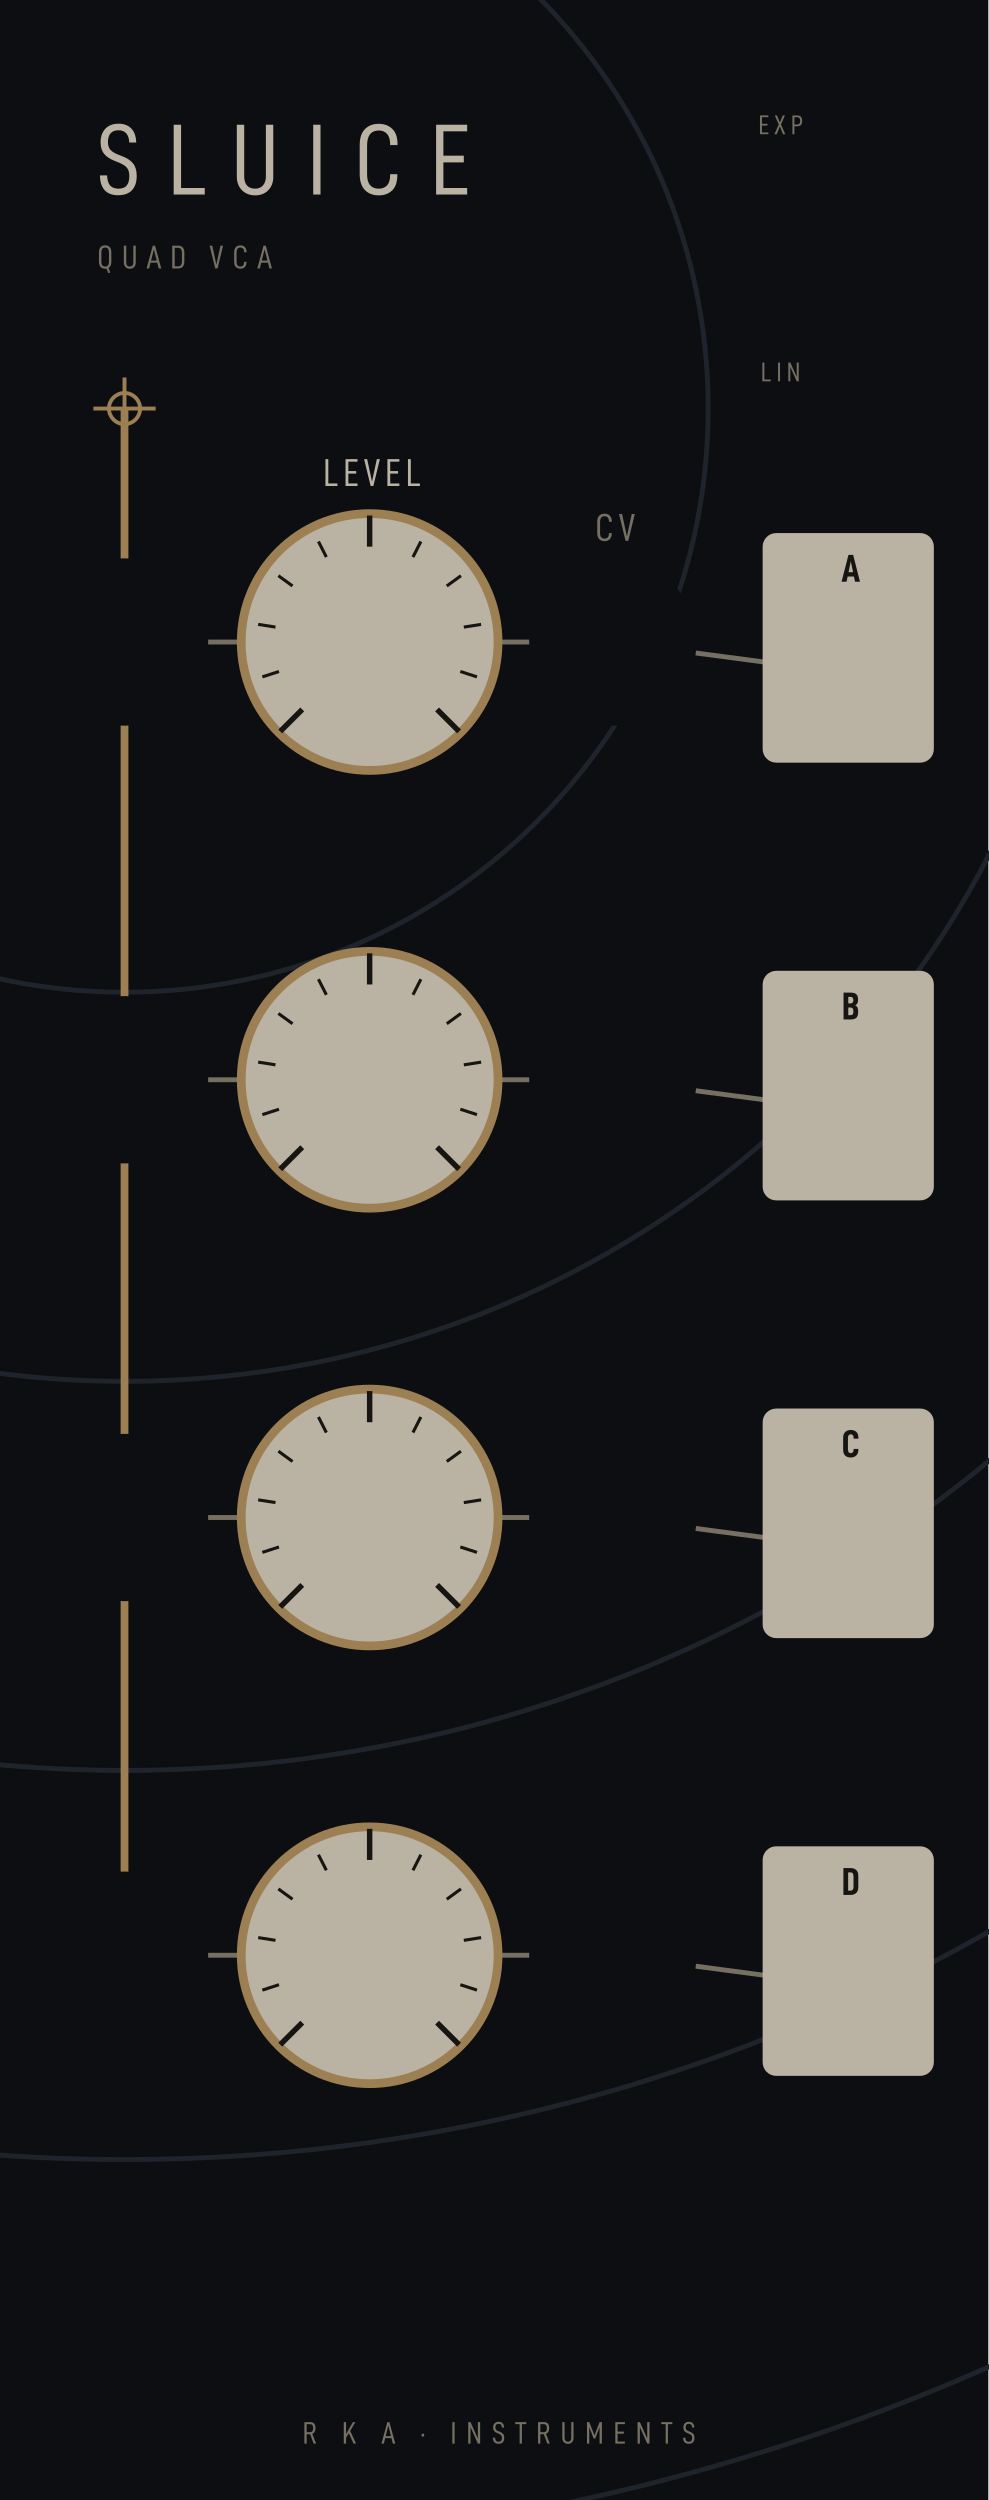
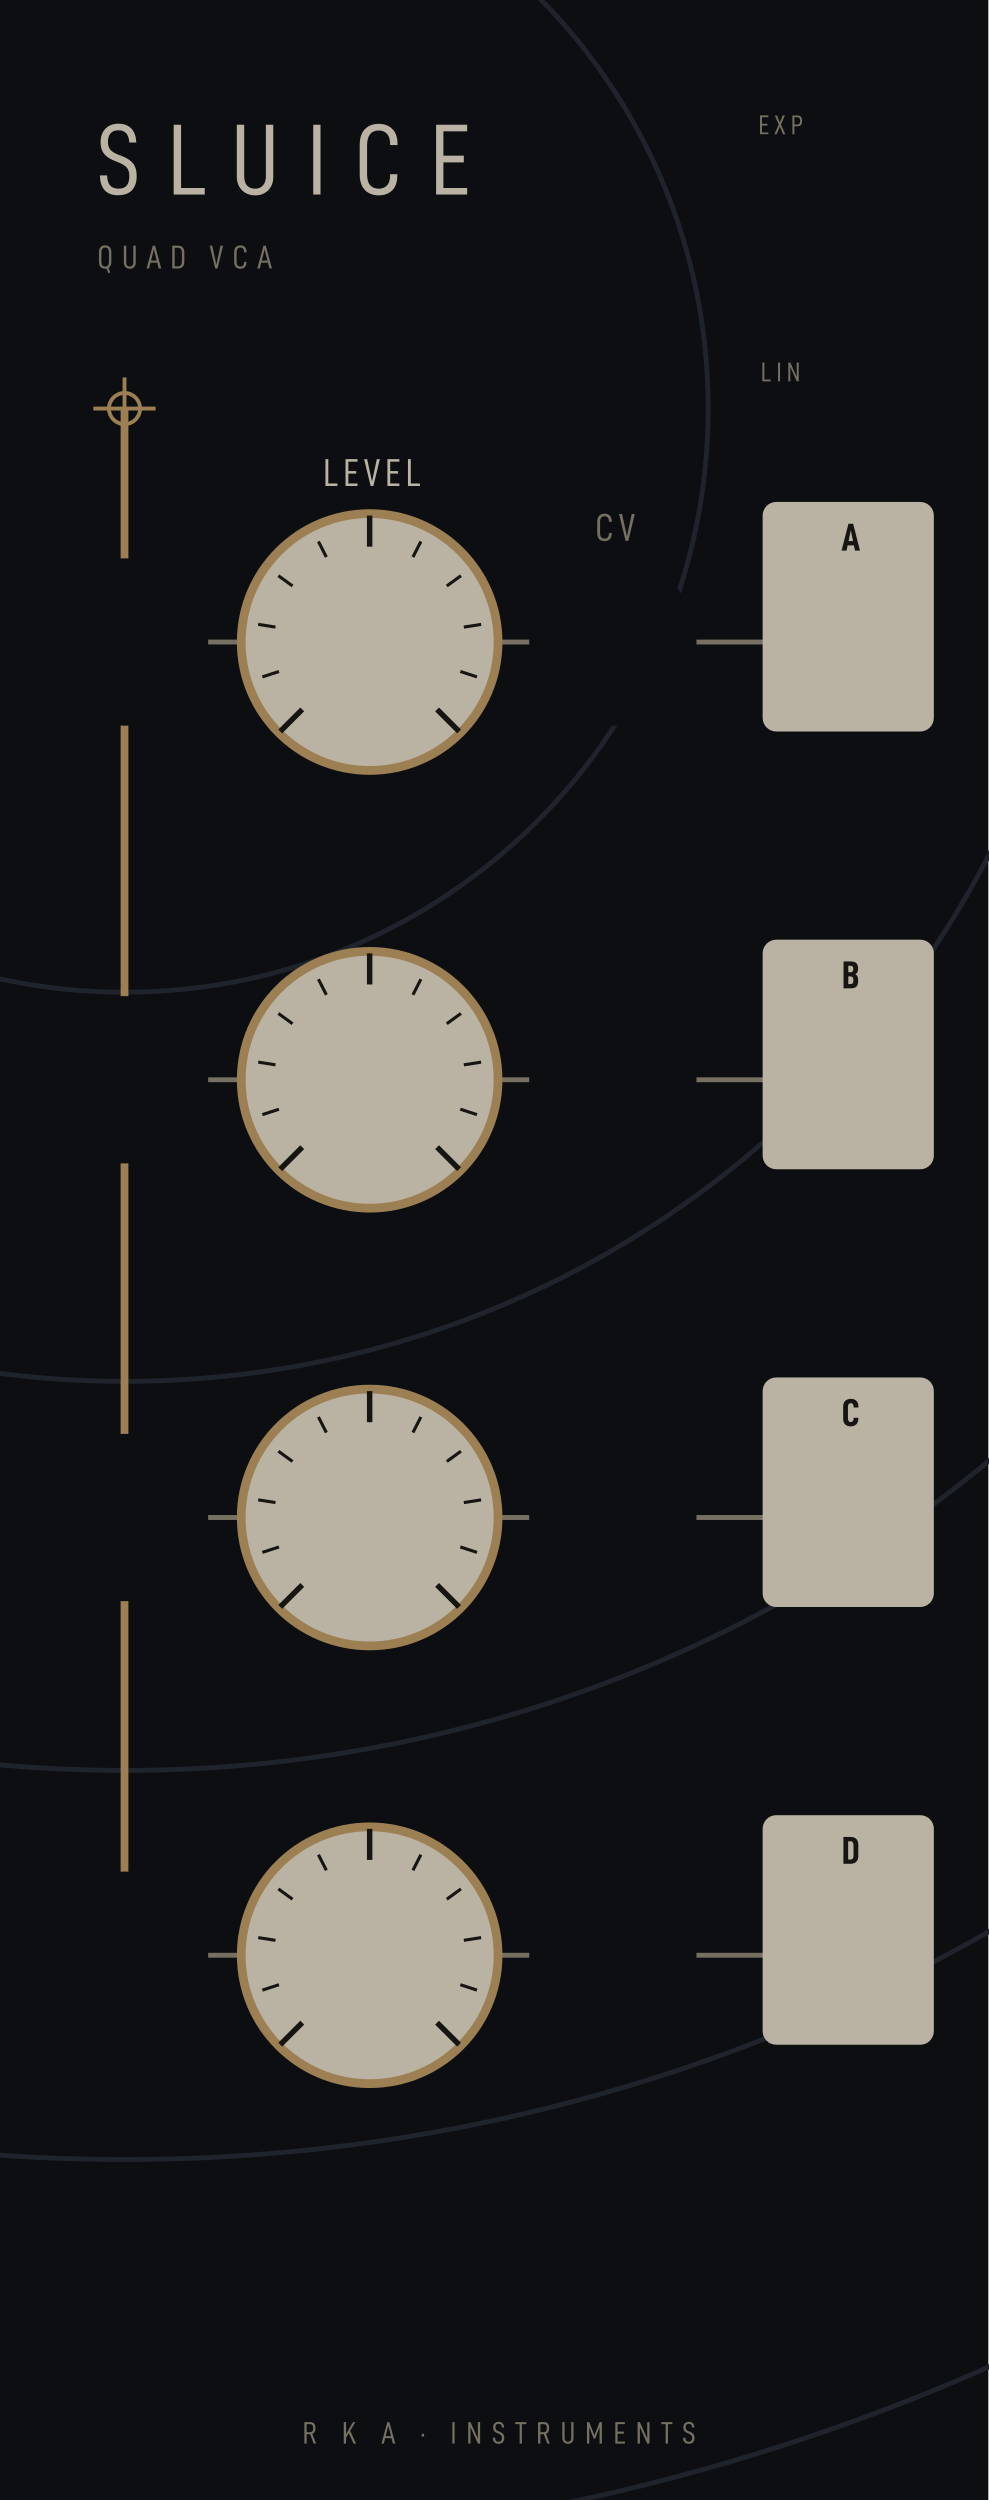
<svg xmlns="http://www.w3.org/2000/svg" width="50.80mm" height="128.5mm" viewBox="0 0 50.80 128.5" version="1.1" id="svg43">
  <defs id="defs43" />
  <rect width="50.80" height="128.5" fill="#0d0e12" id="rect1" />
  <circle cx="6.4" cy="21" r="30" fill="none" stroke="#1e232c" stroke-width="0.25" id="circle1" />
  <circle cx="6.4" cy="21" r="50" fill="none" stroke="#1e232c" stroke-width="0.25" id="circle2" />
  <circle cx="6.4" cy="21" r="70" fill="none" stroke="#1e232c" stroke-width="0.25" id="circle3" />
  <circle cx="6.4" cy="21" r="90" fill="none" stroke="#1e232c" stroke-width="0.25" id="circle4" />
  <circle cx="6.4" cy="21" r="110" fill="none" stroke="#1e232c" stroke-width="0.25" id="circle5" />
  <path d="M4.8 21L8 21 M6.4 19.4L6.4 22.6" fill="none" stroke="#9c7f52" stroke-width="0.2" id="path5" />
  <circle cx="6.4" cy="21" r="0.8" fill="none" stroke="#9c7f52" stroke-width="0.2" id="circle6" />
-   <path d="M10.4 33L19 33L31.5 33L39.635 34.076" fill="none" stroke="#757062" stroke-width="0.25" stroke-linejoin="round" id="path6" />
-   <path d="M10.4 55.5L19 55.5L31.5 55.5L39.635 56.576" fill="none" stroke="#757062" stroke-width="0.25" stroke-linejoin="round" id="path7" />
-   <path d="M10.4 78L19 78L31.5 78L39.635 79.076" fill="none" stroke="#757062" stroke-width="0.25" stroke-linejoin="round" id="path8" />
-   <path d="M10.4 100.5L19 100.5L31.5 100.5L39.635 101.576" fill="none" stroke="#757062" stroke-width="0.25" stroke-linejoin="round" id="path9" />
+   <path d="M10.4 33L19 33L31.5 33L39.6 33" fill="none" stroke="#757062" stroke-width="0.25" stroke-linejoin="round" id="path6" />
+   <path d="M10.4 55.5L19 55.5L31.5 55.5L39.6 55.5" fill="none" stroke="#757062" stroke-width="0.25" stroke-linejoin="round" id="path7" />
+   <path d="M10.4 78L19 78L31.5 78L39.6 78" fill="none" stroke="#757062" stroke-width="0.25" stroke-linejoin="round" id="path8" />
+   <path d="M10.4 100.5L19 100.5L31.5 100.5L39.6 100.5" fill="none" stroke="#757062" stroke-width="0.25" stroke-linejoin="round" id="path9" />
  <path d="M6.4 21L6.4 33L6.4 55.5L6.4 78L6.4 100.5" fill="none" stroke="#9c7f52" stroke-width="0.4" stroke-linejoin="round" id="path10" />
  <circle cx="40" cy="12" r="4" fill="#0d0e12" id="circle10" />
  <circle cx="6.4" cy="33" r="4.3" fill="#0d0e12" id="circle11" />
  <circle cx="6.4" cy="55.5" r="4.3" fill="#0d0e12" id="circle12" />
  <circle cx="6.4" cy="78" r="4.3" fill="#0d0e12" id="circle13" />
  <circle cx="6.4" cy="100.5" r="4.3" fill="#0d0e12" id="circle14" />
  <circle cx="31.5" cy="33" r="4.3" fill="#0d0e12" id="circle15" />
  <circle cx="31.5" cy="55.5" r="4.3" fill="#0d0e12" id="circle16" />
  <circle cx="31.5" cy="78" r="4.3" fill="#0d0e12" id="circle17" />
  <circle cx="31.5" cy="100.5" r="4.3" fill="#0d0e12" id="circle18" />
  <circle cx="37.4" cy="29.6" r="1.3" fill="#0d0e12" id="circle19" />
  <circle cx="37.4" cy="52.1" r="1.3" fill="#0d0e12" id="circle20" />
  <circle cx="37.4" cy="74.6" r="1.3" fill="#0d0e12" id="circle21" />
  <circle cx="37.4" cy="97.1" r="1.3" fill="#0d0e12" id="circle22" />
  <circle cx="19" cy="33" r="6.6" fill="#bab3a3" stroke="#9c7f52" stroke-width="0.45" id="circle23" />
  <path d="M14.34 34.514L13.484 34.792 M14.16 32.233L13.271 32.093 M15.036 30.12L14.308 29.591 M16.775 28.634L16.367 27.832 M21.225 28.634L21.633 27.832 M22.964 30.12L23.692 29.591 M23.84 32.233L24.729 32.093 M23.66 34.514L24.516 34.792" fill="none" stroke="#161511" stroke-width="0.16" id="path23" />
  <path d="M15.535 36.465L14.404 37.596 M19 28.1L19 26.5 M22.465 36.465L23.596 37.596" fill="none" stroke="#161511" stroke-width="0.28" id="path24" />
  <circle cx="19" cy="55.5" r="6.6" fill="#bab3a3" stroke="#9c7f52" stroke-width="0.45" id="circle24" />
  <path d="M14.34 57.014L13.484 57.292 M14.16 54.733L13.271 54.593 M15.036 52.62L14.308 52.091 M16.775 51.134L16.367 50.332 M21.225 51.134L21.633 50.332 M22.964 52.62L23.692 52.091 M23.84 54.733L24.729 54.593 M23.66 57.014L24.516 57.292" fill="none" stroke="#161511" stroke-width="0.16" id="path25" />
  <path d="M15.535 58.965L14.404 60.096 M19 50.6L19 49 M22.465 58.965L23.596 60.096" fill="none" stroke="#161511" stroke-width="0.28" id="path26" />
  <circle cx="19" cy="78" r="6.6" fill="#bab3a3" stroke="#9c7f52" stroke-width="0.45" id="circle26" />
  <path d="M14.34 79.514L13.484 79.792 M14.16 77.233L13.271 77.093 M15.036 75.12L14.308 74.591 M16.775 73.634L16.367 72.832 M21.225 73.634L21.633 72.832 M22.964 75.12L23.692 74.591 M23.84 77.233L24.729 77.093 M23.66 79.514L24.516 79.792" fill="none" stroke="#161511" stroke-width="0.16" id="path27" />
  <path d="M15.535 81.465L14.404 82.596 M19 73.1L19 71.5 M22.465 81.465L23.596 82.596" fill="none" stroke="#161511" stroke-width="0.28" id="path28" />
  <circle cx="19" cy="100.5" r="6.6" fill="#bab3a3" stroke="#9c7f52" stroke-width="0.45" id="circle28" />
  <path d="M14.34 102.014L13.484 102.292 M14.16 99.733L13.271 99.593 M15.036 97.62L14.308 97.091 M16.775 96.134L16.367 95.332 M21.225 96.134L21.633 95.332 M22.964 97.62L23.692 97.091 M23.84 99.733L24.729 99.593 M23.66 102.014L24.516 102.292" fill="none" stroke="#161511" stroke-width="0.16" id="path29" />
  <path d="M15.535 103.965L14.404 105.096 M19 95.6L19 94 M22.465 103.965L23.596 105.096" fill="none" stroke="#161511" stroke-width="0.28" id="path30" />
-   <rect x="39.2" y="27.4" width="8.8" height="11.8" rx="0.7" fill="#bab3a3" id="rect30" />
-   <rect x="39.2" y="49.9" width="8.8" height="11.8" rx="0.7" fill="#bab3a3" id="rect31" />
-   <rect x="39.2" y="72.4" width="8.8" height="11.8" rx="0.7" fill="#bab3a3" id="rect32" />
-   <rect x="39.2" y="94.9" width="8.8" height="11.8" rx="0.7" fill="#bab3a3" id="rect33" />
+   <rect x="39.2" y="25.8" width="8.8" height="11.8" rx="0.7" fill="#bab3a3" id="rect30" />
+   <rect x="39.2" y="48.3" width="8.8" height="11.8" rx="0.7" fill="#bab3a3" id="rect31" />
+   <rect x="39.2" y="70.8" width="8.8" height="11.8" rx="0.7" fill="#bab3a3" id="rect32" />
+   <rect x="39.2" y="93.3" width="8.8" height="11.8" rx="0.7" fill="#bab3a3" id="rect33" />
  <path d="m 6.076,10.036 q -0.458,0 -0.697,-0.26 -0.234,-0.26 -0.244,-0.759 h 0.369 q 0.016,0.364 0.161,0.525 0.151,0.156 0.426,0.156 0.281,0 0.416,-0.156 0.14,-0.161 0.14,-0.489 0,-0.286 -0.125,-0.432 -0.12,-0.146 -0.437,-0.276 l -0.208,-0.083 q -0.354,-0.14 -0.53,-0.359 -0.177,-0.218 -0.177,-0.588 0,-0.437 0.244,-0.697 0.25,-0.26 0.681,-0.26 0.411,0 0.65,0.244 0.239,0.239 0.26,0.723 h -0.359 q -0.036,-0.629 -0.556,-0.629 -0.27,0 -0.406,0.156 -0.135,0.156 -0.135,0.442 0,0.255 0.12,0.4 0.125,0.146 0.421,0.26 l 0.213,0.083 q 0.359,0.14 0.541,0.369 0.182,0.229 0.182,0.64 0,0.473 -0.244,0.733 -0.244,0.255 -0.707,0.255 z M 8.927,6.412 h 0.38 V 9.662 H 10.524 V 10 H 8.927 Z M 13.109,10.042 q -0.27,0 -0.484,-0.12 -0.213,-0.12 -0.333,-0.338 -0.12,-0.218 -0.12,-0.499 V 6.412 h 0.38 V 9.064 q 0,0.307 0.146,0.473 0.151,0.161 0.411,0.161 0.26,0 0.406,-0.166 0.151,-0.166 0.151,-0.468 V 6.412 h 0.38 V 9.085 q 0,0.432 -0.26,0.697 -0.26,0.26 -0.676,0.26 z m 2.991,-3.63 h 0.374 V 10 h -0.374 z M 19.471,10.042 q -0.442,0 -0.712,-0.27 -0.27,-0.276 -0.27,-0.816 V 7.457 q 0,-0.546 0.265,-0.816 0.27,-0.276 0.712,-0.276 0.426,0 0.697,0.26 0.27,0.26 0.27,0.785 v 0.047 h -0.38 v -0.036 q 0,-0.369 -0.161,-0.541 -0.156,-0.172 -0.421,-0.172 -0.302,0 -0.452,0.192 -0.151,0.187 -0.151,0.593 V 8.96 q 0,0.738 0.603,0.738 0.27,0 0.426,-0.172 0.156,-0.172 0.156,-0.525 V 8.955 h 0.369 v 0.052 q 0,0.52 -0.265,0.78 -0.265,0.255 -0.686,0.255 z m 3.319,-3.292 v 1.253 h 1.05 v 0.343 h -1.05 V 9.662 h 1.222 V 10 h -1.596 V 6.412 h 1.596 v 0.338 z" id="text33" style="font-size:5.2px;font-family:'D-DIN Condensed';letter-spacing:1.4;fill:#bab3a3" aria-label="SLUICE" />
  <path d="m 5.724,13.458 q 0,0.117 -0.039,0.197 -0.039,0.078 -0.111,0.117 l 0.095,0.23 -0.102,0.041 -0.097,-0.235 q -0.031,0.005 -0.065,0.005 -0.144,0 -0.231,-0.088 -0.087,-0.09 -0.087,-0.267 v -0.49 q 0,-0.18 0.087,-0.269 0.087,-0.088 0.231,-0.088 0.144,0 0.231,0.088 0.087,0.088 0.087,0.269 z M 5.6,12.981 q 0,-0.129 -0.049,-0.192 -0.049,-0.065 -0.143,-0.065 -0.099,0 -0.148,0.063 -0.048,0.063 -0.048,0.194 V 13.46 q 0,0.241 0.196,0.241 0.092,0 0.141,-0.059 0.051,-0.061 0.051,-0.182 z m 1.071,0.833 q -0.088,0 -0.158,-0.039 -0.07,-0.039 -0.109,-0.111 -0.039,-0.071 -0.039,-0.163 V 12.627 h 0.124 v 0.867 q 0,0.1 0.048,0.155 0.049,0.053 0.134,0.053 0.085,0 0.133,-0.054 0.049,-0.054 0.049,-0.153 v -0.867 h 0.124 v 0.874 q 0,0.141 -0.085,0.228 -0.085,0.085 -0.221,0.085 z m 1.41,-0.313 h -0.343 l -0.075,0.299 h -0.129 l 0.32,-1.173 h 0.114 l 0.32,1.173 h -0.131 z m -0.027,-0.107 -0.144,-0.58 -0.144,0.58 z M 8.854,12.627 h 0.304 q 0.143,0 0.23,0.088 0.087,0.088 0.087,0.267 v 0.462 q 0,0.177 -0.087,0.267 -0.087,0.088 -0.23,0.088 h -0.304 z m 0.304,1.062 q 0.092,0 0.141,-0.061 0.051,-0.061 0.051,-0.182 v -0.452 q 0,-0.129 -0.049,-0.192 -0.049,-0.065 -0.143,-0.065 h -0.18 v 0.952 z M 10.776,12.627 h 0.133 l 0.212,0.979 0.211,-0.979 h 0.133 l -0.284,1.173 h -0.119 z m 1.581,1.187 q -0.144,0 -0.233,-0.088 -0.088,-0.09 -0.088,-0.267 v -0.49 q 0,-0.178 0.087,-0.267 0.088,-0.09 0.233,-0.09 0.139,0 0.228,0.085 0.088,0.085 0.088,0.257 v 0.015 h -0.124 v -0.012 q 0,-0.121 -0.053,-0.177 -0.051,-0.056 -0.138,-0.056 -0.099,0 -0.148,0.063 -0.049,0.061 -0.049,0.194 V 13.46 q 0,0.241 0.197,0.241 0.088,0 0.139,-0.056 0.051,-0.056 0.051,-0.172 v -0.015 h 0.121 v 0.017 q 0,0.17 -0.087,0.255 -0.087,0.083 -0.224,0.083 z M 13.772,13.501 H 13.428 L 13.354,13.8 h -0.129 l 0.32,-1.173 h 0.114 l 0.32,1.173 h -0.131 z m -0.027,-0.107 -0.144,-0.58 -0.144,0.58 z" id="text34" style="font-size:1.7px;font-family:'D-DIN Condensed';letter-spacing:0.45;fill:#757062" aria-label="QUAD VCA" />
  <path d="m 16.729,23.6 h 0.146 v 1.25 h 0.468 v 0.13 h -0.614 z m 1.176,0.13 v 0.482 h 0.404 v 0.132 h -0.404 v 0.506 h 0.47 v 0.13 h -0.614 V 23.6 h 0.614 v 0.13 z m 0.81,-0.13 h 0.156 l 0.25,1.152 0.248,-1.152 h 0.156 l -0.334,1.38 h -0.14 z m 1.342,0.13 v 0.482 h 0.404 v 0.132 h -0.404 v 0.506 h 0.47 v 0.13 h -0.614 V 23.6 h 0.614 v 0.13 z m 0.912,-0.13 h 0.146 v 1.25 h 0.468 v 0.13 h -0.614 z" id="text35" style="font-size:2px;font-family:'D-DIN Condensed';letter-spacing:0.25;text-anchor:middle;fill:#bab3a3" aria-label="LEVEL" />
  <path d="m 31.076,27.816 q -0.17,0 -0.274,-0.104 -0.104,-0.106 -0.104,-0.314 v -0.576 q 0,-0.21 0.102,-0.314 0.104,-0.106 0.274,-0.106 0.164,0 0.268,0.1 0.104,0.1 0.104,0.302 v 0.018 H 31.3 v -0.014 q 0,-0.142 -0.062,-0.208 -0.06,-0.066 -0.162,-0.066 -0.116,0 -0.174,0.074 -0.058,0.072 -0.058,0.228 v 0.564 q 0,0.284 0.232,0.284 0.104,0 0.164,-0.066 0.06,-0.066 0.06,-0.202 v -0.018 h 0.142 v 0.02 q 0,0.2 -0.102,0.3 -0.102,0.098 -0.264,0.098 z m 0.742,-1.396 h 0.156 l 0.25,1.152 0.248,-1.152 h 0.156 l -0.334,1.38 h -0.14 z" id="text36" style="font-size:2px;font-family:'D-DIN Condensed';letter-spacing:0.25;text-anchor:middle;fill:#757062" aria-label="CV" />
-   <path d="m 43.891,29.632 h -0.322 l -0.056,0.268 h -0.256 l 0.354,-1.38 h 0.24 l 0.352,1.38 h -0.256 z m -0.044,-0.22 -0.116,-0.56 -0.116,0.56 z" id="text37" style="font-weight:bold;font-size:2px;font-family:'D-DIN Condensed';letter-spacing:0.25;text-anchor:middle;fill:#161511" aria-label="A" />
-   <path d="m 43.956,51.676 q 0.09,0.04 0.122,0.118 0.032,0.078 0.032,0.206 0,0.21 -0.086,0.306 -0.086,0.094 -0.292,0.094 h -0.374 v -1.38 h 0.374 q 0.202,0 0.288,0.09 0.086,0.088 0.086,0.282 0,0.102 -0.034,0.174 -0.034,0.072 -0.116,0.11 z m -0.354,-0.436 v 0.334 h 0.104 q 0.086,0 0.12,-0.038 0.034,-0.04 0.034,-0.128 0,-0.092 -0.034,-0.13 -0.034,-0.038 -0.12,-0.038 z m 0.102,0.94 q 0.092,0 0.126,-0.044 0.034,-0.046 0.034,-0.154 0,-0.104 -0.038,-0.15 -0.036,-0.046 -0.122,-0.046 h -0.102 v 0.394 z" id="text38" style="font-weight:bold;font-size:2px;font-family:'D-DIN Condensed';letter-spacing:0.25;text-anchor:middle;fill:#161511" aria-label="B" />
-   <path d="m 43.724,74.916 q -0.178,0 -0.282,-0.1 -0.104,-0.102 -0.104,-0.296 v -0.622 q 0,-0.196 0.11,-0.296 0.11,-0.102 0.29,-0.102 0.172,0 0.278,0.1 0.106,0.1 0.106,0.304 v 0.042 h -0.246 v -0.04 q 0,-0.094 -0.04,-0.138 -0.038,-0.046 -0.104,-0.046 -0.078,0 -0.114,0.054 -0.034,0.054 -0.034,0.162 v 0.554 q 0,0.202 0.148,0.202 0.066,0 0.104,-0.046 0.04,-0.046 0.04,-0.136 v -0.036 h 0.244 v 0.038 q 0,0.2 -0.112,0.302 -0.11,0.1 -0.284,0.1 z" id="text39" style="font-weight:bold;font-size:2px;font-family:'D-DIN Condensed';letter-spacing:0.25;text-anchor:middle;fill:#161511" aria-label="C" />
-   <path d="m 43.351,96.02 h 0.382 q 0.174,0 0.278,0.1 0.106,0.1 0.106,0.296 v 0.588 q 0,0.194 -0.11,0.296 -0.11,0.1 -0.286,0.1 h -0.37 z m 0.376,1.16 q 0.07,0 0.106,-0.054 0.038,-0.054 0.038,-0.15 v -0.518 q 0,-0.106 -0.036,-0.16 -0.036,-0.056 -0.108,-0.056 h -0.132 v 0.938 z" id="text40" style="font-weight:bold;font-size:2px;font-family:'D-DIN Condensed';letter-spacing:0.25;text-anchor:middle;fill:#161511" aria-label="D" />
+   <path d="m 43.891,28.032 h -0.322 l -0.056,0.268 h -0.256 l 0.354,-1.38 h 0.24 l 0.352,1.38 h -0.256 z m -0.044,-0.22 -0.116,-0.56 -0.116,0.56 z" id="text37" style="font-weight:bold;font-size:2px;font-family:'D-DIN Condensed';letter-spacing:0.25;text-anchor:middle;fill:#161511" aria-label="A" />
+   <path d="m 43.956,50.076 q 0.09,0.04 0.122,0.118 0.032,0.078 0.032,0.206 0,0.21 -0.086,0.306 -0.086,0.094 -0.292,0.094 h -0.374 v -1.38 h 0.374 q 0.202,0 0.288,0.09 0.086,0.088 0.086,0.282 0,0.102 -0.034,0.174 -0.034,0.072 -0.116,0.11 z m -0.354,-0.436 v 0.334 h 0.104 q 0.086,0 0.12,-0.038 0.034,-0.04 0.034,-0.128 0,-0.092 -0.034,-0.13 -0.034,-0.038 -0.12,-0.038 z m 0.102,0.94 q 0.092,0 0.126,-0.044 0.034,-0.046 0.034,-0.154 0,-0.104 -0.038,-0.15 -0.036,-0.046 -0.122,-0.046 h -0.102 v 0.394 z" id="text38" style="font-weight:bold;font-size:2px;font-family:'D-DIN Condensed';letter-spacing:0.25;text-anchor:middle;fill:#161511" aria-label="B" />
+   <path d="m 43.724,73.316 q -0.178,0 -0.282,-0.1 -0.104,-0.102 -0.104,-0.296 v -0.622 q 0,-0.196 0.11,-0.296 0.11,-0.102 0.29,-0.102 0.172,0 0.278,0.1 0.106,0.1 0.106,0.304 v 0.042 h -0.246 v -0.04 q 0,-0.094 -0.04,-0.138 -0.038,-0.046 -0.104,-0.046 -0.078,0 -0.114,0.054 -0.034,0.054 -0.034,0.162 v 0.554 q 0,0.202 0.148,0.202 0.066,0 0.104,-0.046 0.04,-0.046 0.04,-0.136 v -0.036 h 0.244 v 0.038 q 0,0.2 -0.112,0.302 -0.11,0.1 -0.284,0.1 z" id="text39" style="font-weight:bold;font-size:2px;font-family:'D-DIN Condensed';letter-spacing:0.25;text-anchor:middle;fill:#161511" aria-label="C" />
+   <path d="m 43.351,94.42 h 0.382 q 0.174,0 0.278,0.1 0.106,0.1 0.106,0.296 v 0.588 q 0,0.194 -0.11,0.296 -0.11,0.1 -0.286,0.1 h -0.37 z m 0.376,1.16 q 0.07,0 0.106,-0.054 0.038,-0.054 0.038,-0.15 v -0.518 q 0,-0.106 -0.036,-0.16 -0.036,-0.056 -0.108,-0.056 h -0.132 v 0.938 z" id="text40" style="font-weight:bold;font-size:2px;font-family:'D-DIN Condensed';letter-spacing:0.25;text-anchor:middle;fill:#161511" aria-label="D" />
  <path d="m 39.164,6.025 v 0.337 h 0.283 v 0.092 h -0.283 v 0.354 h 0.329 v 0.091 h -0.43 v -0.966 h 0.43 v 0.091 z m 0.862,0.374 -0.202,-0.465 h 0.115 l 0.147,0.363 0.144,-0.363 h 0.115 l -0.203,0.463 0.221,0.503 h -0.116 l -0.162,-0.4 -0.164,0.4 h -0.115 z m 0.954,-0.465 q 0.129,0 0.188,0.071 0.06,0.07 0.06,0.21 0,0.276 -0.248,0.276 h -0.148 v 0.409 h -0.102 v -0.966 z m -0.006,0.466 q 0.078,0 0.115,-0.043 0.038,-0.043 0.038,-0.141 0,-0.101 -0.038,-0.146 -0.036,-0.045 -0.115,-0.045 h -0.143 v 0.375 z" id="text41" style="font-size:1.4px;font-family:'D-DIN Condensed';letter-spacing:0.25;text-anchor:middle;fill:#757062" aria-label="EXP" />
  <path d="m 39.186,18.634 h 0.102 v 0.875 h 0.328 V 19.6 h -0.43 z m 0.806,0 h 0.101 V 19.6 h -0.101 z m 1.062,0 V 19.6 h -0.102 l -0.33,-0.742 V 19.6 h -0.102 v -0.966 h 0.102 l 0.33,0.743 V 18.634 Z" id="text42" style="font-size:1.4px;font-family:'D-DIN Condensed';letter-spacing:0.25;text-anchor:middle;fill:#757062" aria-label="LIN" />
  <path d="m 15.94,125.117 h -0.178 V 125.6 h -0.117 v -1.104 h 0.291 q 0.146,0 0.211,0.077 0.067,0.077 0.067,0.235 0,0.237 -0.163,0.291 l 0.195,0.501 h -0.125 z m -0.178,-0.102 h 0.173 q 0.085,0 0.123,-0.051 0.04,-0.053 0.04,-0.155 0,-0.104 -0.038,-0.155 -0.037,-0.053 -0.125,-0.053 h -0.173 z m 2.166,0.05 -0.141,0.24 v 0.296 h -0.117 v -1.104 h 0.117 v 0.614 l 0.354,-0.614 h 0.123 l -0.266,0.45 0.304,0.654 h -0.128 z m 2.194,0.254 h -0.323 l -0.07,0.282 h -0.122 l 0.301,-1.104 h 0.107 l 0.301,1.104 h -0.123 z m -0.026,-0.101 -0.136,-0.546 -0.136,0.546 z m 1.579,-0.122 h 0.125 v 0.142 h -0.125 z m 1.576,-0.6 h 0.115 v 1.104 h -0.115 z m 1.428,0 v 1.104 h -0.117 l -0.378,-0.848 v 0.848 h -0.117 v -1.104 h 0.117 l 0.378,0.85 v -0.85 z m 0.943,1.115 q -0.141,0 -0.214,-0.08 -0.072,-0.08 -0.075,-0.234 h 0.114 q 0.005,0.112 0.05,0.162 0.046,0.048 0.131,0.048 0.086,0 0.128,-0.048 0.043,-0.05 0.043,-0.15 0,-0.088 -0.038,-0.133 -0.037,-0.045 -0.134,-0.085 l -0.064,-0.026 q -0.109,-0.043 -0.163,-0.11 -0.054,-0.067 -0.054,-0.181 0,-0.134 0.075,-0.214 0.077,-0.08 0.21,-0.08 0.126,0 0.2,0.075 0.074,0.074 0.08,0.222 h -0.11 q -0.011,-0.194 -0.171,-0.194 -0.083,0 -0.125,0.048 -0.042,0.048 -0.042,0.136 0,0.078 0.037,0.123 0.038,0.045 0.13,0.08 l 0.066,0.026 q 0.11,0.043 0.166,0.114 0.056,0.07 0.056,0.197 0,0.146 -0.075,0.226 -0.075,0.078 -0.218,0.078 z m 1.43,-1.011 h -0.227 v 1 h -0.115 v -1 h -0.227 v -0.104 h 0.57 z m 0.9,0.517 h -0.178 V 125.6 h -0.117 v -1.104 h 0.291 q 0.146,0 0.211,0.077 0.067,0.077 0.067,0.235 0,0.237 -0.163,0.291 l 0.195,0.501 h -0.125 z m -0.178,-0.102 h 0.173 q 0.085,0 0.123,-0.051 0.04,-0.053 0.04,-0.155 0,-0.104 -0.038,-0.155 -0.037,-0.053 -0.125,-0.053 h -0.173 z m 1.417,0.598 q -0.083,0 -0.149,-0.037 -0.066,-0.037 -0.102,-0.104 -0.037,-0.067 -0.037,-0.154 v -0.822 h 0.117 v 0.816 q 0,0.094 0.045,0.146 0.046,0.05 0.126,0.05 0.08,0 0.125,-0.051 0.046,-0.051 0.046,-0.144 v -0.816 h 0.117 v 0.822 q 0,0.133 -0.08,0.214 -0.08,0.08 -0.208,0.08 z m 1.745,-1.117 v 1.104 h -0.117 v -0.848 l -0.227,0.592 h -0.077 l -0.227,-0.587 V 125.6 h -0.117 v -1.104 h 0.117 l 0.267,0.682 0.264,-0.682 z m 0.807,0.104 v 0.386 h 0.323 v 0.106 h -0.323 v 0.405 h 0.376 v 0.104 h -0.491 v -1.104 h 0.491 v 0.104 z m 1.641,-0.104 v 1.104 h -0.117 l -0.378,-0.848 v 0.848 h -0.117 v -1.104 h 0.117 l 0.378,0.85 v -0.85 z m 1.175,0.104 h -0.227 v 1 h -0.115 v -1 h -0.227 v -0.104 h 0.57 z m 0.841,1.011 q -0.141,0 -0.214,-0.08 -0.072,-0.08 -0.075,-0.234 h 0.114 q 0.005,0.112 0.05,0.162 0.046,0.048 0.131,0.048 0.086,0 0.128,-0.048 0.043,-0.05 0.043,-0.15 0,-0.088 -0.038,-0.133 -0.037,-0.045 -0.134,-0.085 l -0.064,-0.026 q -0.109,-0.043 -0.163,-0.11 -0.054,-0.067 -0.054,-0.181 0,-0.134 0.075,-0.214 0.077,-0.08 0.21,-0.08 0.126,0 0.2,0.075 0.074,0.074 0.08,0.222 h -0.11 q -0.011,-0.194 -0.171,-0.194 -0.083,0 -0.125,0.048 -0.042,0.048 -0.042,0.136 0,0.078 0.037,0.123 0.038,0.045 0.13,0.08 l 0.066,0.026 q 0.11,0.043 0.166,0.114 0.056,0.07 0.056,0.197 0,0.146 -0.075,0.226 -0.075,0.078 -0.218,0.078 z" id="text43" style="font-size:1.6px;font-family:'D-DIN Condensed';letter-spacing:0.5;text-anchor:middle;fill:#757062" aria-label="R K A · INSTRUMENTS" />
  <g id="components" style="display:none">
    <circle id="param-CURVE" cx="40.0" cy="12.0" r="1" fill="#ff0000" />
    <circle id="param-LEVEL_A" cx="19.0" cy="33.0" r="1" fill="#ff0000" />
    <circle id="param-LEVEL_B" cx="19.0" cy="55.5" r="1" fill="#ff0000" />
    <circle id="param-LEVEL_C" cx="19.0" cy="78.0" r="1" fill="#ff0000" />
    <circle id="param-LEVEL_D" cx="19.0" cy="100.5" r="1" fill="#ff0000" />
    <circle id="input-A" cx="6.4" cy="33.0" r="1" fill="#00ff00" />
    <circle id="input-B" cx="6.4" cy="55.5" r="1" fill="#00ff00" />
    <circle id="input-C" cx="6.4" cy="78.0" r="1" fill="#00ff00" />
    <circle id="input-D" cx="6.4" cy="100.5" r="1" fill="#00ff00" />
    <circle id="input-A_CV" cx="31.5" cy="33.0" r="1" fill="#00ff00" />
    <circle id="input-B_CV" cx="31.5" cy="55.5" r="1" fill="#00ff00" />
    <circle id="input-C_CV" cx="31.5" cy="78.0" r="1" fill="#00ff00" />
    <circle id="input-D_CV" cx="31.5" cy="100.5" r="1" fill="#00ff00" />
-     <circle id="output-A" cx="43.6" cy="34.6" r="1" fill="#0000ff" />
-     <circle id="output-B" cx="43.6" cy="57.1" r="1" fill="#0000ff" />
-     <circle id="output-C" cx="43.6" cy="79.6" r="1" fill="#0000ff" />
-     <circle id="output-D" cx="43.6" cy="102.1" r="1" fill="#0000ff" />
+     <circle id="output-A" cx="43.6" cy="33.0" r="1" fill="#0000ff" />
+     <circle id="output-B" cx="43.6" cy="55.5" r="1" fill="#0000ff" />
+     <circle id="output-C" cx="43.6" cy="78.0" r="1" fill="#0000ff" />
+     <circle id="output-D" cx="43.6" cy="100.5" r="1" fill="#0000ff" />
    <circle id="light-A" cx="37.4" cy="29.6" r="1" fill="#ff00ff" />
    <circle id="light-B" cx="37.4" cy="52.1" r="1" fill="#ff00ff" />
    <circle id="light-C" cx="37.4" cy="74.6" r="1" fill="#ff00ff" />
    <circle id="light-D" cx="37.4" cy="97.1" r="1" fill="#ff00ff" />
  </g>
</svg>
